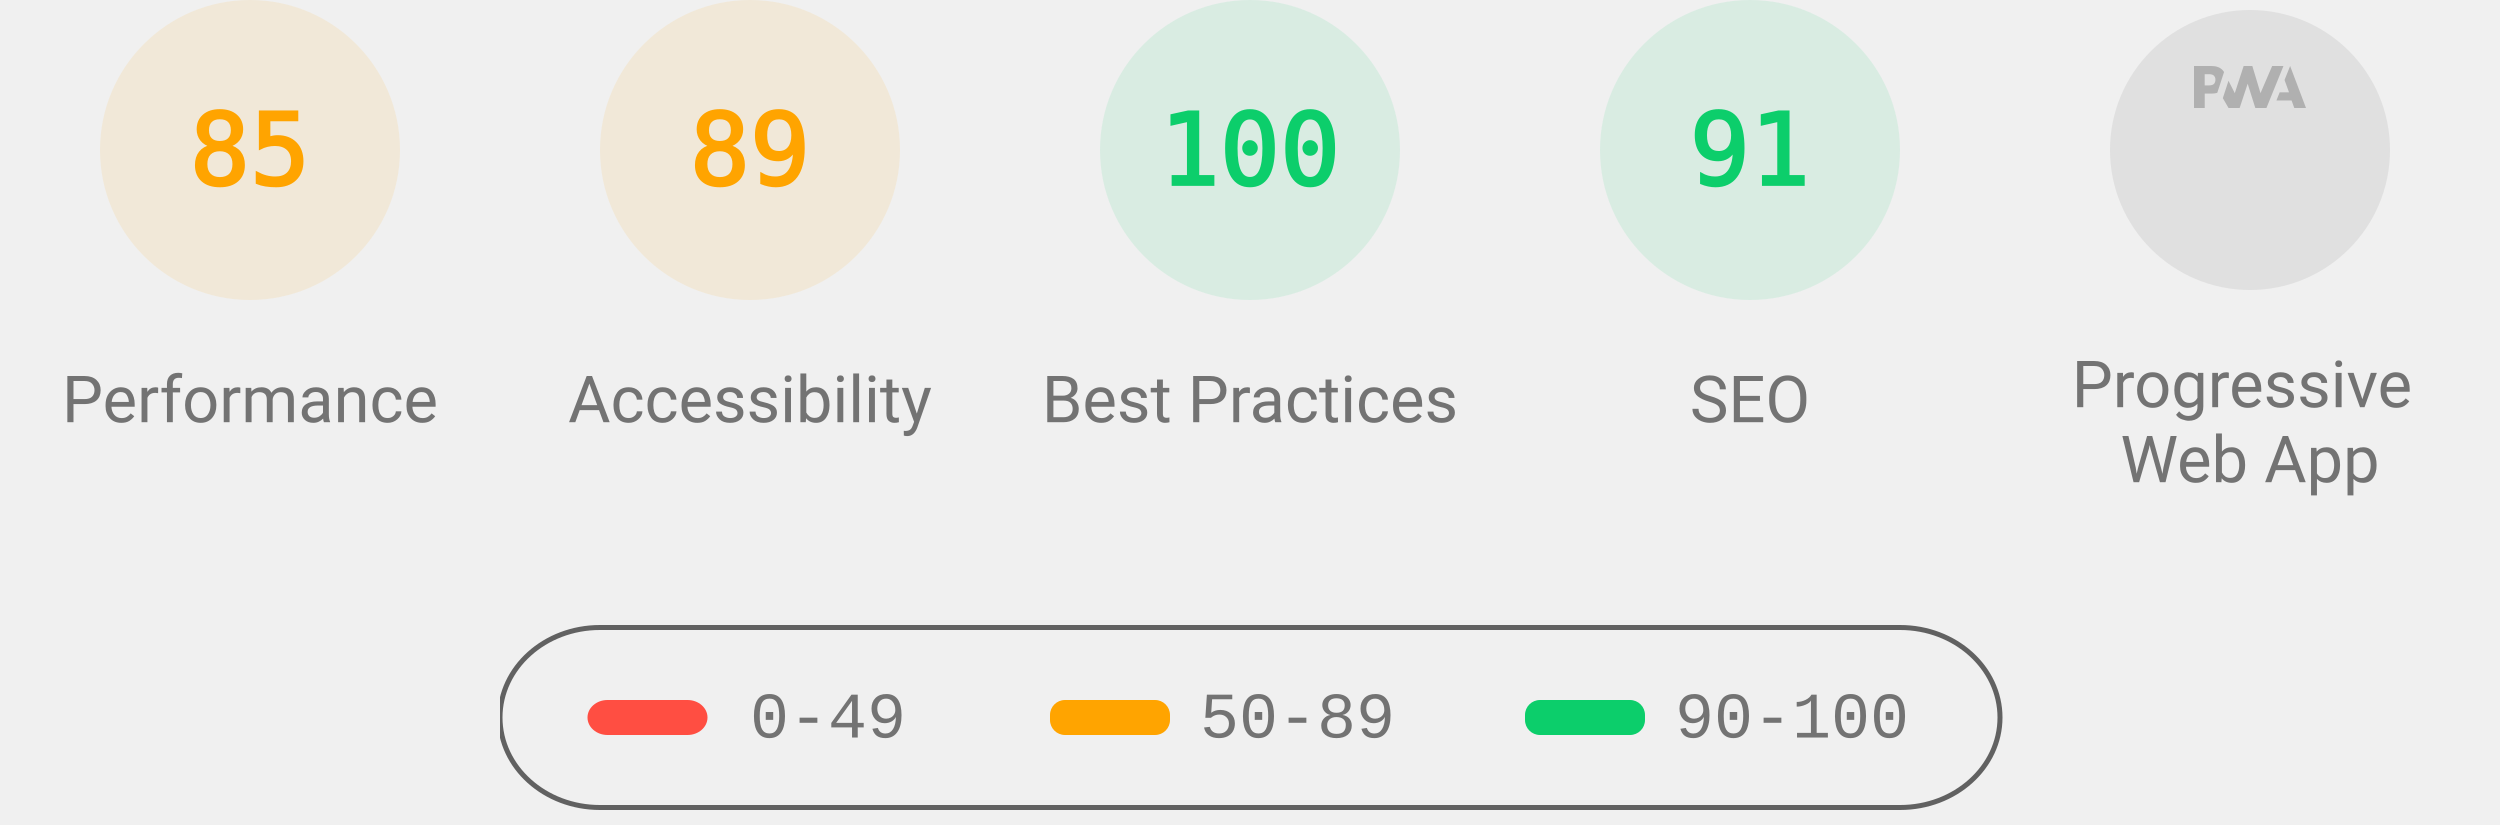
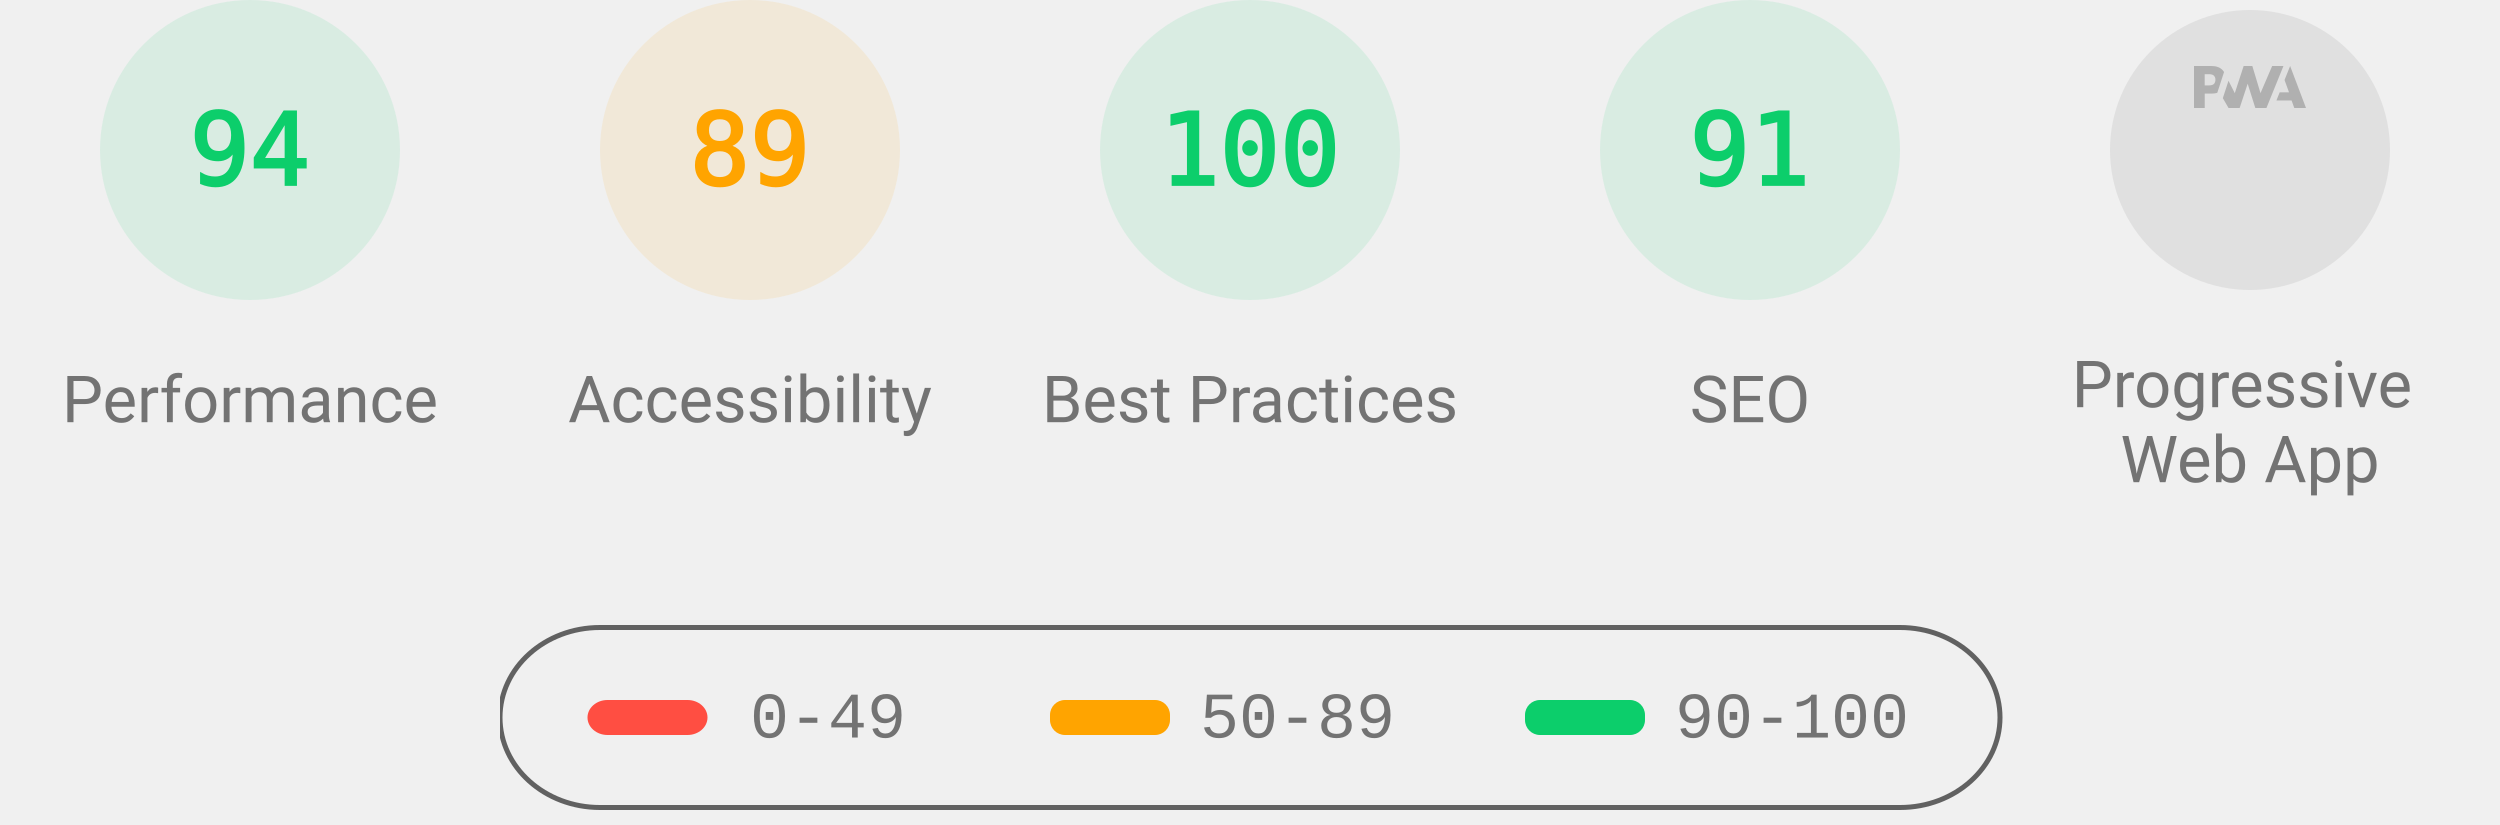
<svg xmlns="http://www.w3.org/2000/svg" class="theme--agnostic" fill="none" width="1000" height="330">
  <style>
			.gauge-base {
				opacity: 0.1
			}

			.gauge-arc {
				fill: none;
				animation-delay: 250ms;
				stroke-linecap: round;
				transform: rotate(-90deg);
				transform-origin: 100px 60px;
				animation: load-gauge 1s ease forwards
			}

			.guage-text {
				font-size: 40px;
				font-family: monospace;
				text-align: center
			}

			.guage-red {
				color: #ff4e42;
				fill: #ff4e42;
				stroke: #ff4e42
			}
			.guage-orange {
				color: #ffa400;
				fill: #ffa400;
				stroke: #ffa400
			}
			.guage-green {
				color: #0cce6b;
				fill: #0cce6b;
				stroke: #0cce6b
			}
			.theme--agnostic .guage-undefined {
				color: #5c5c5c;
				fill: #5c5c5c;
				stroke: #5c5c5c
			}
			.theme--light .guage-undefined {
				color: #1e1e1e;
				fill: #1e1e1e;
				stroke: #1e1e1e
			}
			.theme--dark .guage-undefined {
				color: #f5f5f5;
				fill: #f5f5f5;
				stroke: #f5f5f5
			}

			.guage-title {
				stroke: none;
				font-size: 26px;
				line-height: 26px;
				font-family: Roboto, Halvetica, Arial, sans-serif
			}
			.metric.guage-title {
				font-family: 'Courier New', Courier, monospace
			}
			.theme--agnostic .guage-title {
				color: #737373;
				fill: #737373
			}
			.theme--light .guage-title {
				color: #212121;
				fill: #212121
			}
			.theme--dark .guage-title {
				color: #f5f5f5;
				fill: #f5f5f5
			}

			@keyframes load-gauge {
				from {
					stroke-dasharray: 0 352.858
				}
			}
			.lh-gauge--pwa__disc {
				fill: #e0e0e0
			}
			.lh-gauge--pwa__logo {
				position: relative;
				fill: #b0b0b0
			}
			.lh-gauge--pwa__invisible {
				display: none
			}
			.lh-gauge--pwa__visible {
				display: inline
			}
			.guage-invisible {
				display: none
			}
			.lh-gauge--pwa__logo--primary-color {
				fill: #304ffe
			}
			.theme--agnostic .lh-gauge--pwa__logo--secondary-color {
				fill: #787878
			}
			.theme--light .lh-gauge--pwa__logo--secondary-color {
				fill: #3d3d3d
			}
			.theme--dark .lh-gauge--pwa__logo--secondary-color {
				fill: #d8b6b6
			}
			.theme--light #svg_2 {
				stroke: #00000022
			}
			.theme--agnostic #svg_2 {
				stroke: #616161
			}
			.theme--light #svg_2 {
				stroke: #00000022
			}
			.theme--dark #svg_2 {
				stroke: #f5f5f566
			}
		</style>
-   <svg class="guage-div guage-perf guage-orange" viewBox="0 0 200 200" width="200" height="200" x="0" y="0">
-     <circle class="gauge-base" r="56" cx="100" cy="60" stroke-width="8" />
-     <circle class="gauge-arc guage-arc-1" r="56" cx="100" cy="60" stroke-width="8" style="stroke-dasharray: 299.079, 351.858;" />
-     <text class="guage-text" x="100px" y="60px" alignment-baseline="central" dominant-baseline="central" text-anchor="middle">85</text>
+   <svg class="guage-div guage-perf guage-green" viewBox="0 0 200 200" width="200" height="200" x="0" y="0">
+     <circle class="gauge-base" r="56" cx="100" cy="60" stroke-width="8" />
+     <circle class="gauge-arc guage-arc-1" r="56" cx="100" cy="60" stroke-width="8" style="stroke-dasharray: 330.747, 351.858;" />
+     <text class="guage-text" x="100px" y="60px" alignment-baseline="central" dominant-baseline="central" text-anchor="middle">94</text>
    <text class="guage-title" x="100px" y="160px" alignment-baseline="central" dominant-baseline="central" text-anchor="middle">Performance</text>
  </svg>,<svg class="guage-div guage-perf guage-orange" viewBox="0 0 200 200" width="200" height="200" x="200" y="0">
    <circle class="gauge-base" r="56" cx="100" cy="60" stroke-width="8" />
    <circle class="gauge-arc guage-arc-1" r="56" cx="100" cy="60" stroke-width="8" style="stroke-dasharray: 313.154, 351.858;" />
    <text class="guage-text" x="100px" y="60px" alignment-baseline="central" dominant-baseline="central" text-anchor="middle">89</text>
    <text class="guage-title" x="100px" y="160px" alignment-baseline="central" dominant-baseline="central" text-anchor="middle">Accessibility</text>
  </svg>,<svg class="guage-div guage-perf guage-green" viewBox="0 0 200 200" width="200" height="200" x="400" y="0">
    <circle class="gauge-base" r="56" cx="100" cy="60" stroke-width="8" />
    <circle class="gauge-arc guage-arc-1" r="56" cx="100" cy="60" stroke-width="8" style="stroke-dasharray: 351.858, 351.858;" />
    <text class="guage-text" x="100px" y="60px" alignment-baseline="central" dominant-baseline="central" text-anchor="middle">100</text>
    <text class="guage-title" x="100px" y="160px" alignment-baseline="central" dominant-baseline="central" text-anchor="middle">Best Practices</text>
  </svg>,<svg class="guage-div guage-perf guage-green" viewBox="0 0 200 200" width="200" height="200" x="600" y="0">
    <circle class="gauge-base" r="56" cx="100" cy="60" stroke-width="8" />
    <circle class="gauge-arc guage-arc-1" r="56" cx="100" cy="60" stroke-width="8" style="stroke-dasharray: 320.191, 351.858;" />
    <text class="guage-text" x="100px" y="60px" alignment-baseline="central" dominant-baseline="central" text-anchor="middle">91</text>
    <text class="guage-title" x="100px" y="160px" alignment-baseline="central" dominant-baseline="central" text-anchor="middle">SEO</text>
  </svg>,<svg class="guage-div guage-pwa" viewBox="0 0 200 200" width="200" height="200" x="800" y="0">
    <svg viewBox="0 0 60 60" width="112" height="112" x="44" y="4">
      <defs>
        <linearGradient id="lh-gauge--pwa__check-circle__gradient-0" x1="50%" y1="0%" x2="50%" y2="100%">
          <stop stop-color="#00C852" offset="0%" />
          <stop stop-color="#009688" offset="100%" />
        </linearGradient>
        <linearGradient id="lh-gauge--pwa__installable__shadow-gradient-0" x1="76.056%" x2="24.111%" y1="82.995%" y2="24.735%">
          <stop stop-color="#A5D6A7" offset="0%" />
          <stop stop-color="#80CBC4" offset="100%" />
        </linearGradient>
        <linearGradient id="lh-gauge--pwa__fast-reliable__shadow-gradient-0" x1="76.056%" y1="82.995%" x2="25.678%" y2="26.493%">
          <stop stop-color="#64B5F6" offset="0%" />
          <stop stop-color="#2979FF" offset="100%" />
        </linearGradient>
        <g id="lh-gauge--pwa__fast-reliable-badge-0">
          <circle fill="#FFFFFF" cx="10" cy="10" r="10" />
          <path fill="#304FFE" d="M10 3.58l5.25 2.34v3.5c0 3.23-2.24 6.26-5.25 7-3.01-.74-5.25-3.77-5.25-7v-3.5L10 3.58zm-.47 10.74l2.76-4.83.03-.07c.04-.08 0-.24-.22-.24h-1.64l.47-3.26h-.47l-2.7 4.77c-.02.01.05-.1-.04.05-.09.16-.1.31.18.31h1.63l-.47 3.27h.47z" />
        </g>
        <g id="lh-gauge--pwa__installable-badge-0">
          <circle fill="#FFFFFF" cx="10" cy="10" r="10" />
          <path fill="#009688" d="M10 4.167A5.835 5.835 0 0 0 4.167 10 5.835 5.835 0 0 0 10 15.833 5.835 5.835 0 0 0 15.833 10 5.835 5.835 0 0 0 10 4.167zm2.917 6.416h-2.334v2.334H9.417v-2.334H7.083V9.417h2.334V7.083h1.166v2.334h2.334v1.166z" />
        </g>
      </defs>
      <g stroke="none" fill-rule="nonzero">
        <circle class="lh-gauge--pwa__disc" cx="30" cy="30" r="30" />
        <g class="lh-gauge--pwa__logo">
          <path d="M35.66 19.39l.7-1.75h2L37.4 15 38.6 12l3.4 9h-2.51l-.58-1.61z" />
          <path d="M33.52 21l3.65-9h-2.42l-2.5 5.82L30.5 12h-1.86l-1.9 5.82-1.35-2.65-1.21 3.72L25.4 21h2.38l1.72-5.2 1.64 5.2z" />
          <path fill-rule="nonzero" d="M20.3 17.91h1.48c.45 0 .85-.05 1.2-.15l.39-1.18 1.07-3.3a2.64 2.64 0 0 0-.28-.37c-.55-.6-1.36-.91-2.42-.91H18v9h2.3V17.9zm1.96-3.84c.22.22.33.5.33.87 0 .36-.1.65-.29.87-.2.23-.59.35-1.15.35h-.86v-2.41h.87c.52 0 .89.1 1.1.32z" />
        </g>
        <rect class="lh-gauge--pwa__component lh-gauge--pwa__na-line lh-gauge--pwa__invisible" fill="#FFFFFF" x="20" y="32" width="20" height="4" rx="2" />
        <g class="lh-gauge--pwa__component lh-gauge--pwa__fast-reliable-badge lh-gauge--pwa__invisible" transform="translate(20, 29)">
          <path fill="url(#lh-gauge--pwa__fast-reliable__shadow-gradient-0)" d="M33.63 19.49A30 30 0 0 1 16.2 30.36L3 17.14 17.14 3l16.49 16.49z" />
          <use href="#lh-gauge--pwa__fast-reliable-badge-0" />
        </g>
        <g class="lh-gauge--pwa__component lh-gauge--pwa__installable-badge lh-gauge--pwa__invisible" transform="translate(20, 29)">
          <path fill="url(#lh-gauge--pwa__installable__shadow-gradient-0)" d="M33.629 19.487c-4.272 5.453-10.391 9.39-17.415 10.869L3 17.142 17.142 3 33.63 19.487z" />
          <use href="#lh-gauge--pwa__installable-badge-0" />
        </g>
        <g class="lh-gauge--pwa__component lh-gauge--pwa__fast-reliable-installable-badges lh-gauge--pwa__invisible">
          <g transform="translate(8, 29)">
            <path fill="url(#lh-gauge--pwa__fast-reliable__shadow-gradient-0)" d="M16.321 30.463L3 17.143 17.142 3l22.365 22.365A29.864 29.864 0 0 1 22 31c-1.942 0-3.84-.184-5.679-.537z" />
            <use href="#lh-gauge--pwa__fast-reliable-badge-0" />
          </g>
          <g transform="translate(32, 29)">
            <path fill="url(#lh-gauge--pwa__installable__shadow-gradient-0)" d="M25.982 11.84a30.107 30.107 0 0 1-13.08 15.203L3 17.143 17.142 3l8.84 8.84z" />
            <use href="#lh-gauge--pwa__installable-badge-0" />
          </g>
        </g>
        <g class="lh-gauge--pwa__component lh-gauge--pwa__check-circle lh-gauge--pwa__invisible" transform="translate(18, 28)">
          <circle fill="#FFFFFF" cx="12" cy="12" r="12" />
          <path fill="url(#lh-gauge--pwa__check-circle__gradient-0)" d="M12 2a10 10 0 1 0 0 20 10 10 0 0 0 0-20zm-2 15l-5-5 1.41-1.41L10 14.17l7.59-7.59L19 8l-9 9z" />
        </g>
      </g>
    </svg>
    <text class="guage-title" y="160px" alignment-baseline="central" dominant-baseline="central" text-anchor="middle">
      <tspan x="100px" dy="-6px">Progressive</tspan>
      <tspan x="100px" dy="30px">Web App</tspan>
    </text>
  </svg>
  <svg width="604" height="76" x="200" y="250">
    <g>
      <rect fill="none" id="canvas_background" height="80" width="604" y="-1" x="-1" />
      <g display="none" overflow="visible" y="0" x="0" height="100%" width="100%" id="canvasGrid">
        <rect fill="url(#gridpattern)" stroke-width="0" y="0" x="0" height="100%" width="100%" />
      </g>
    </g>
    <g>
      <rect fill-opacity="0" stroke-width="2" rx="40" id="svg_2" height="72" width="600" y="1" x="0" fill="#000000" />
      <rect stroke="#000" rx="8" id="svg_3" height="14" width="48" y="30" x="35" stroke-opacity="null" stroke-width="0" fill="#ff4e42" />
      <rect stroke="#000" rx="6" id="svg_4" height="14" width="48" y="30" x="220" stroke-opacity="null" stroke-width="0" fill="#ffa400" />
      <rect stroke="#000" rx="6" id="svg_5" height="14" width="48" y="30" x="410" stroke-opacity="null" stroke-width="0" fill="#0cce6b" />
      <text class="metric guage-title" xml:space="preserve" text-anchor="start" font-size="26" id="svg_6" y="45" x="100" stroke-opacity="null" stroke-width="0" stroke="#000">0-49</text>
      <text class="metric guage-title" xml:space="preserve" text-anchor="start" font-size="26" id="svg_7" y="45" x="280" stroke-opacity="null" stroke-width="0" stroke="#000">50-89</text>
      <text class="metric guage-title" xml:space="preserve" text-anchor="start" font-size="26" id="svg_8" y="45" x="470" stroke-opacity="null" stroke-width="0" stroke="#000">90-100</text>
    </g>
  </svg>
</svg>
